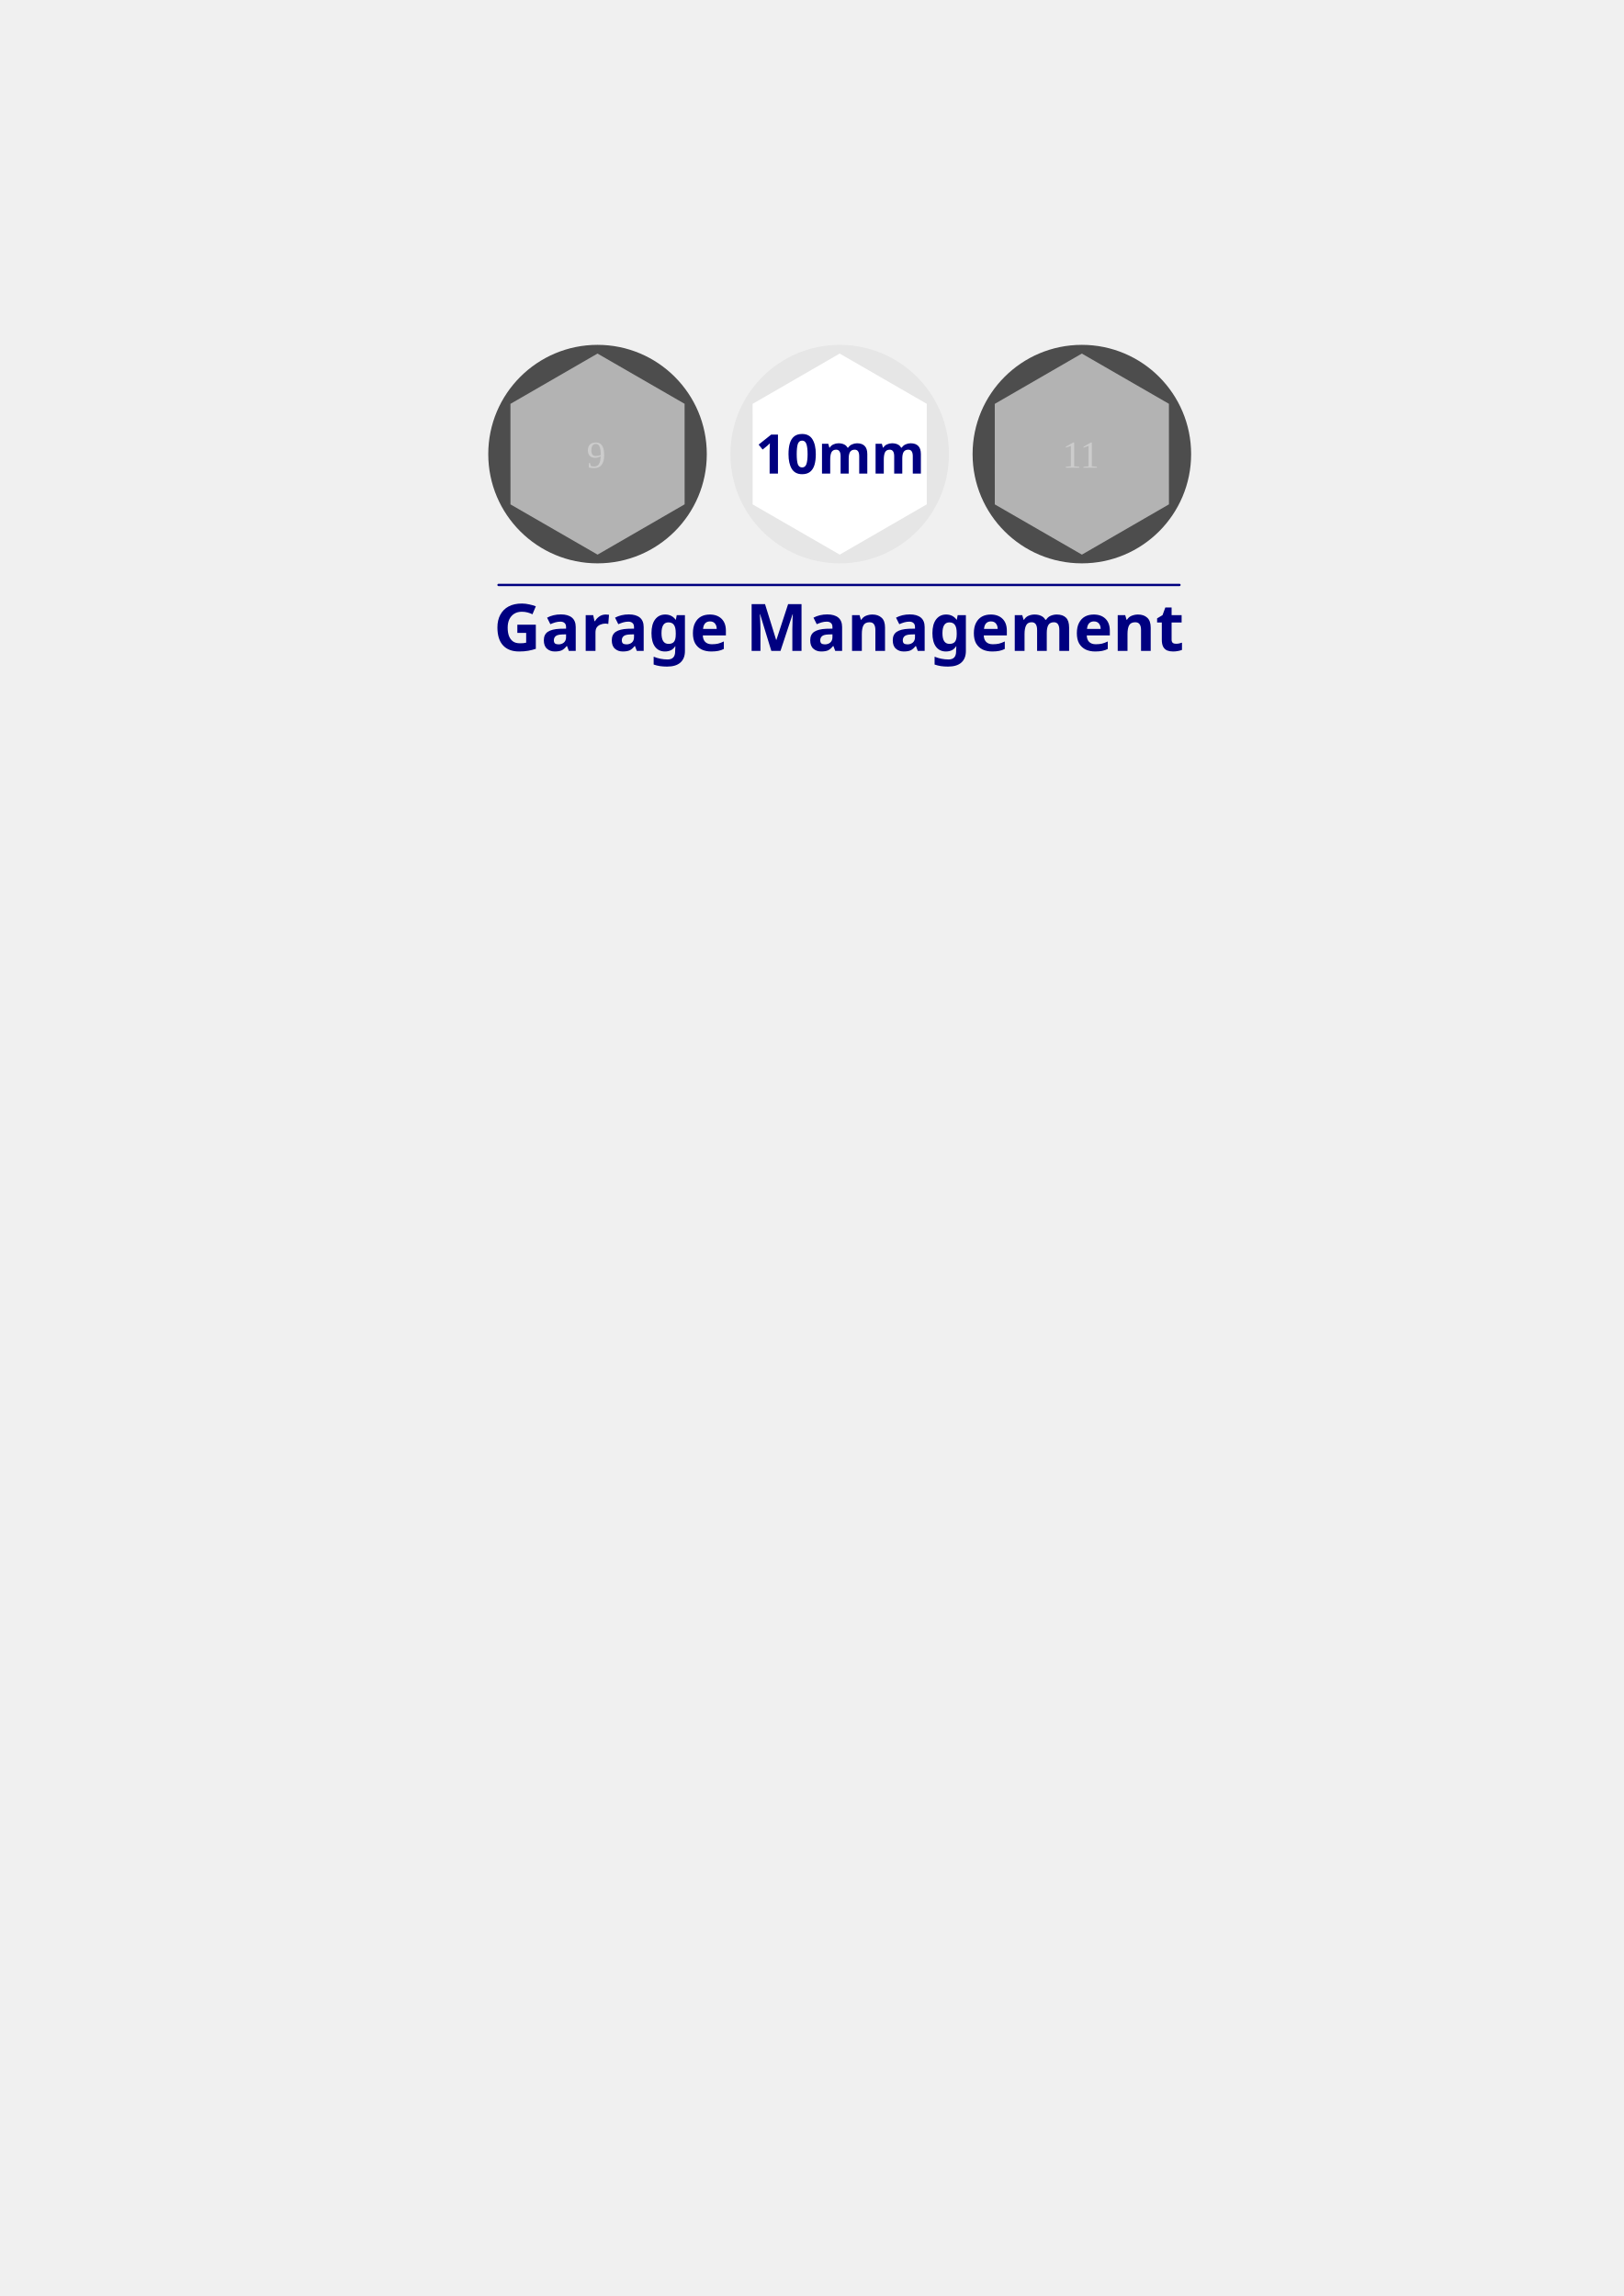
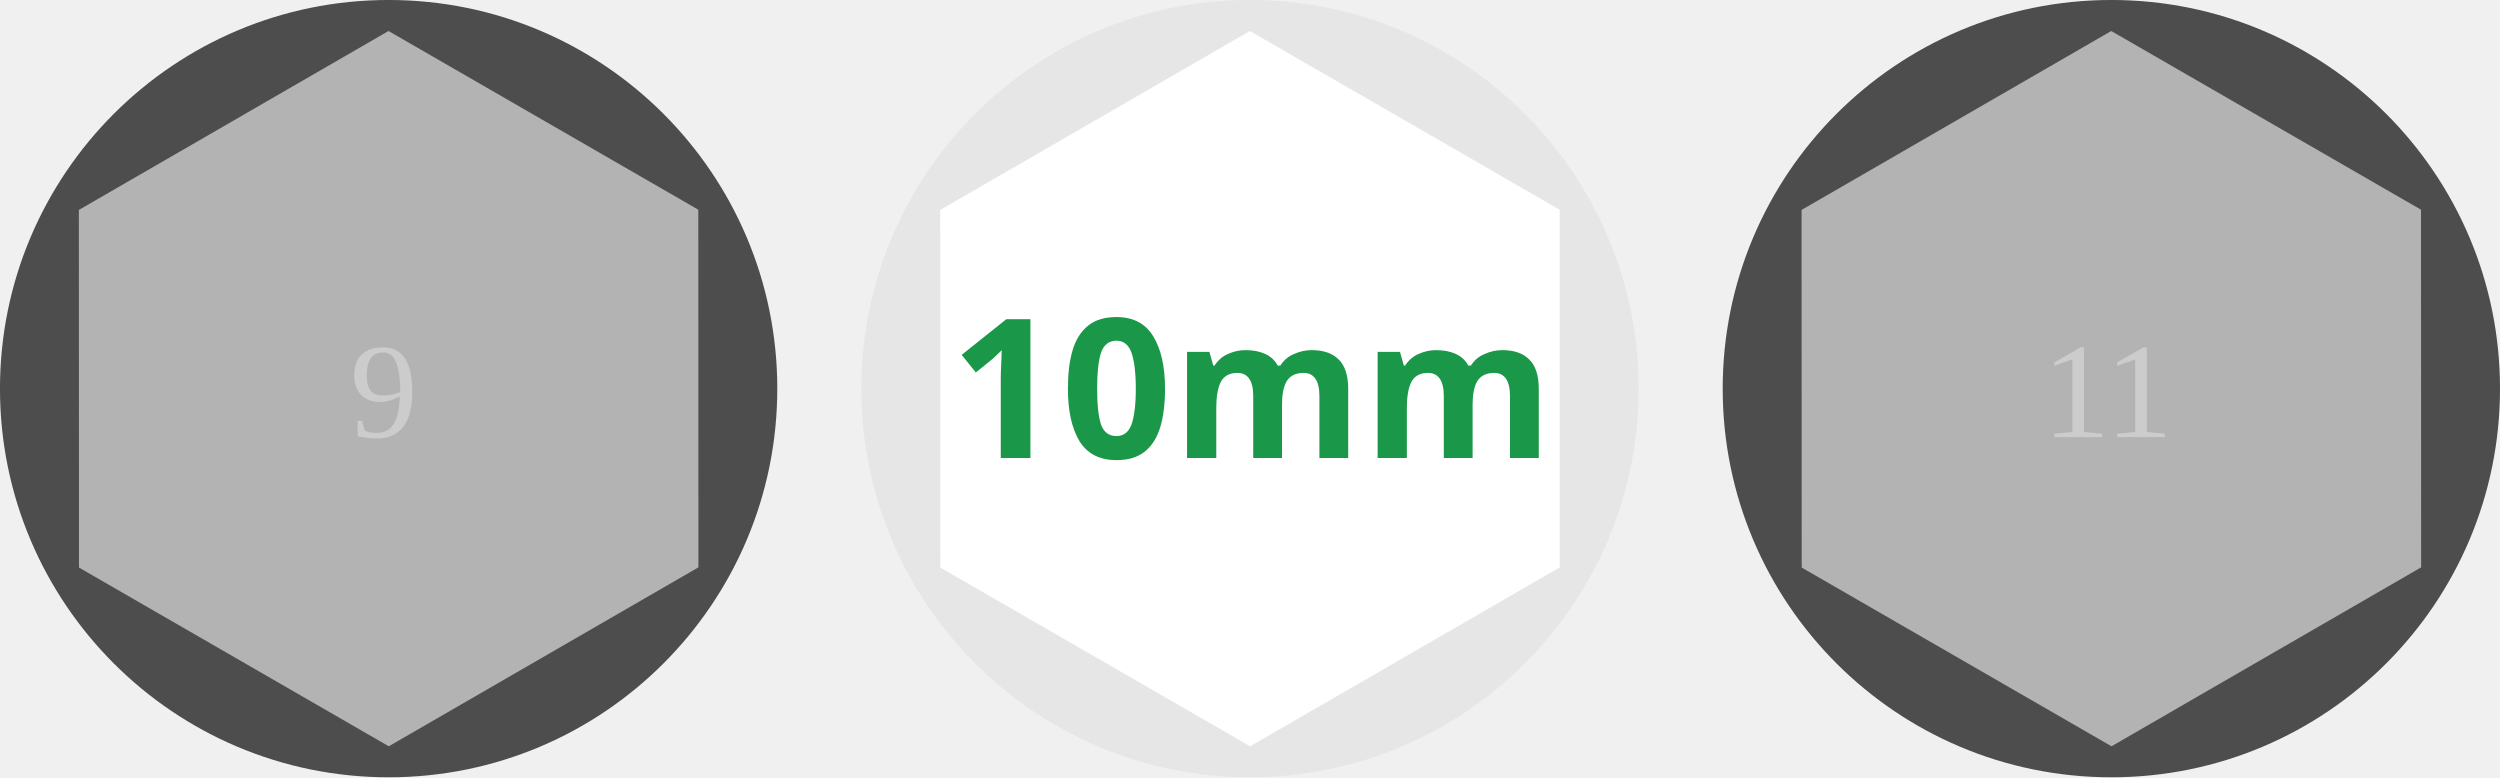
- <svg xmlns="http://www.w3.org/2000/svg" width="210mm" height="297mm" viewBox="0 0 210 297" version="1.1" id="svg5">
+ <svg xmlns="http://www.w3.org/2000/svg" width="90.903mm" height="28.263mm" viewBox="0 0 90.903 28.263" version="1.1" id="svg5">
  <defs id="defs2">
    </defs>
-   <g id="layer1">
+   <g id="layer1" transform="translate(-63.14986,-44.60858)">
    <g id="g1580">
      <circle style="fill:#4d4d4d;stroke:none;stroke-width:0.3;stroke-linecap:round;stroke-linejoin:round;stroke-dasharray:none" id="path1260" cx="77.281" cy="58.74" r="14.132" />
      <path style="fill:#b3b3b3;stroke:none;stroke-width:0.603;stroke-linecap:round;stroke-linejoin:round;stroke-dasharray:none" id="path1075-6" d="M 90.86,64.684 67.014,53.942 64.394,27.92 85.62,12.64 109.466,23.382 112.085,49.404 Z" transform="matrix(0.4947353,0.04962819,-0.04962819,0.4947353,35.5448,35.23339)" />
    </g>
    <text xml:space="preserve" style="font-size:4.939px;fill:#cccccc;stroke:none;stroke-width:0.3;stroke-linecap:round;stroke-linejoin:round;stroke-dasharray:none" x="75.874" y="60.503" id="text1318">
      <tspan id="tspan1316" style="font-size:4.939px;fill:#cccccc;stroke-width:0.3" x="75.874" y="60.503">9</tspan>
    </text>
    <circle style="fill:#e6e6e6;stroke:none;stroke-width:0.3;stroke-linecap:round;stroke-linejoin:round;stroke-dasharray:none" id="path1260-3" cx="108.601" cy="58.74" r="14.132" />
    <path style="fill:#ffffff;stroke:none;stroke-width:0.603;stroke-linecap:round;stroke-linejoin:round;stroke-dasharray:none" id="path1075-6-5" d="M 90.86,64.684 67.014,53.942 64.394,27.92 85.62,12.64 109.466,23.382 112.085,49.404 Z" transform="matrix(0.4947353,0.04962819,-0.04962819,0.4947353,66.86478,35.23339)" />
-     <text xml:space="preserve" style="font-size:7.056px;fill:#000080;stroke:none;stroke-width:0.3;stroke-linecap:round;stroke-linejoin:round;stroke-dasharray:none" x="97.694" y="61.263" id="text1318-6">
-       <tspan id="tspan1316-2" style="font-style:normal;font-variant:normal;font-weight:bold;font-stretch:normal;font-size:7.056px;font-family:sans-serif;-inkscape-font-specification:'sans-serif Bold';fill:#000080;stroke-width:0.3" x="97.694" y="61.263">10mm</tspan>
+     <text xml:space="preserve" style="font-size:7.056px;fill:#1a9748;fill-opacity:1;stroke:none;stroke-width:0.3;stroke-linecap:round;stroke-linejoin:round;stroke-dasharray:none" x="97.694" y="61.263" id="text1318-6">
+       <tspan id="tspan1316-2" style="font-style:normal;font-variant:normal;font-weight:bold;font-stretch:normal;font-size:7.056px;font-family:sans-serif;-inkscape-font-specification:'sans-serif Bold';fill:#1a9748;fill-opacity:1;stroke-width:0.3" x="97.694" y="61.263">10mm</tspan>
    </text>
    <g id="g1580-9" transform="translate(62.63995)">
      <circle style="fill:#4d4d4d;stroke:none;stroke-width:0.3;stroke-linecap:round;stroke-linejoin:round;stroke-dasharray:none" id="path1260-1" cx="77.281" cy="58.74" r="14.132" />
      <path style="fill:#b3b3b3;stroke:none;stroke-width:0.603;stroke-linecap:round;stroke-linejoin:round;stroke-dasharray:none" id="path1075-6-2" d="M 90.86,64.684 67.014,53.942 64.394,27.92 85.62,12.64 109.466,23.382 112.085,49.404 Z" transform="matrix(0.4947353,0.04962819,-0.04962819,0.4947353,35.5448,35.23339)" />
    </g>
    <text xml:space="preserve" style="font-size:4.939px;fill:#cccccc;stroke:none;stroke-width:0.3;stroke-linecap:round;stroke-linejoin:round;stroke-dasharray:none" x="137.412" y="60.503" id="text1318-7">
      <tspan id="tspan1316-0" style="font-size:4.939px;fill:#cccccc;stroke-width:0.3" x="137.412" y="60.503">11</tspan>
    </text>
-     <text xml:space="preserve" style="font-style:normal;font-variant:normal;font-weight:bold;font-stretch:normal;font-size:8.467px;font-family:sans-serif;-inkscape-font-specification:'sans-serif Bold';fill:#000080;stroke:none;stroke-width:0.3;stroke-linecap:round;stroke-linejoin:round;stroke-dasharray:none" x="63.847" y="84.196" id="text1870">
-       <tspan id="tspan1868" style="font-size:8.467px;fill:#000080;stroke-width:0.3" x="63.847" y="84.196">Garage Management</tspan>
-     </text>
-     <path style="fill:#000080;stroke:none;stroke-width:0.3;stroke-linecap:round;stroke-linejoin:round;stroke-dasharray:none" d="M 152.589,75.613 H 63.83" id="path1926" />
-     <path style="fill:#000080;stroke:#000080;stroke-width:0.302;stroke-linecap:round;stroke-linejoin:round;stroke-dasharray:none" d="M 64.477,75.665 H 152.544" id="path1928" />
  </g>
</svg>
